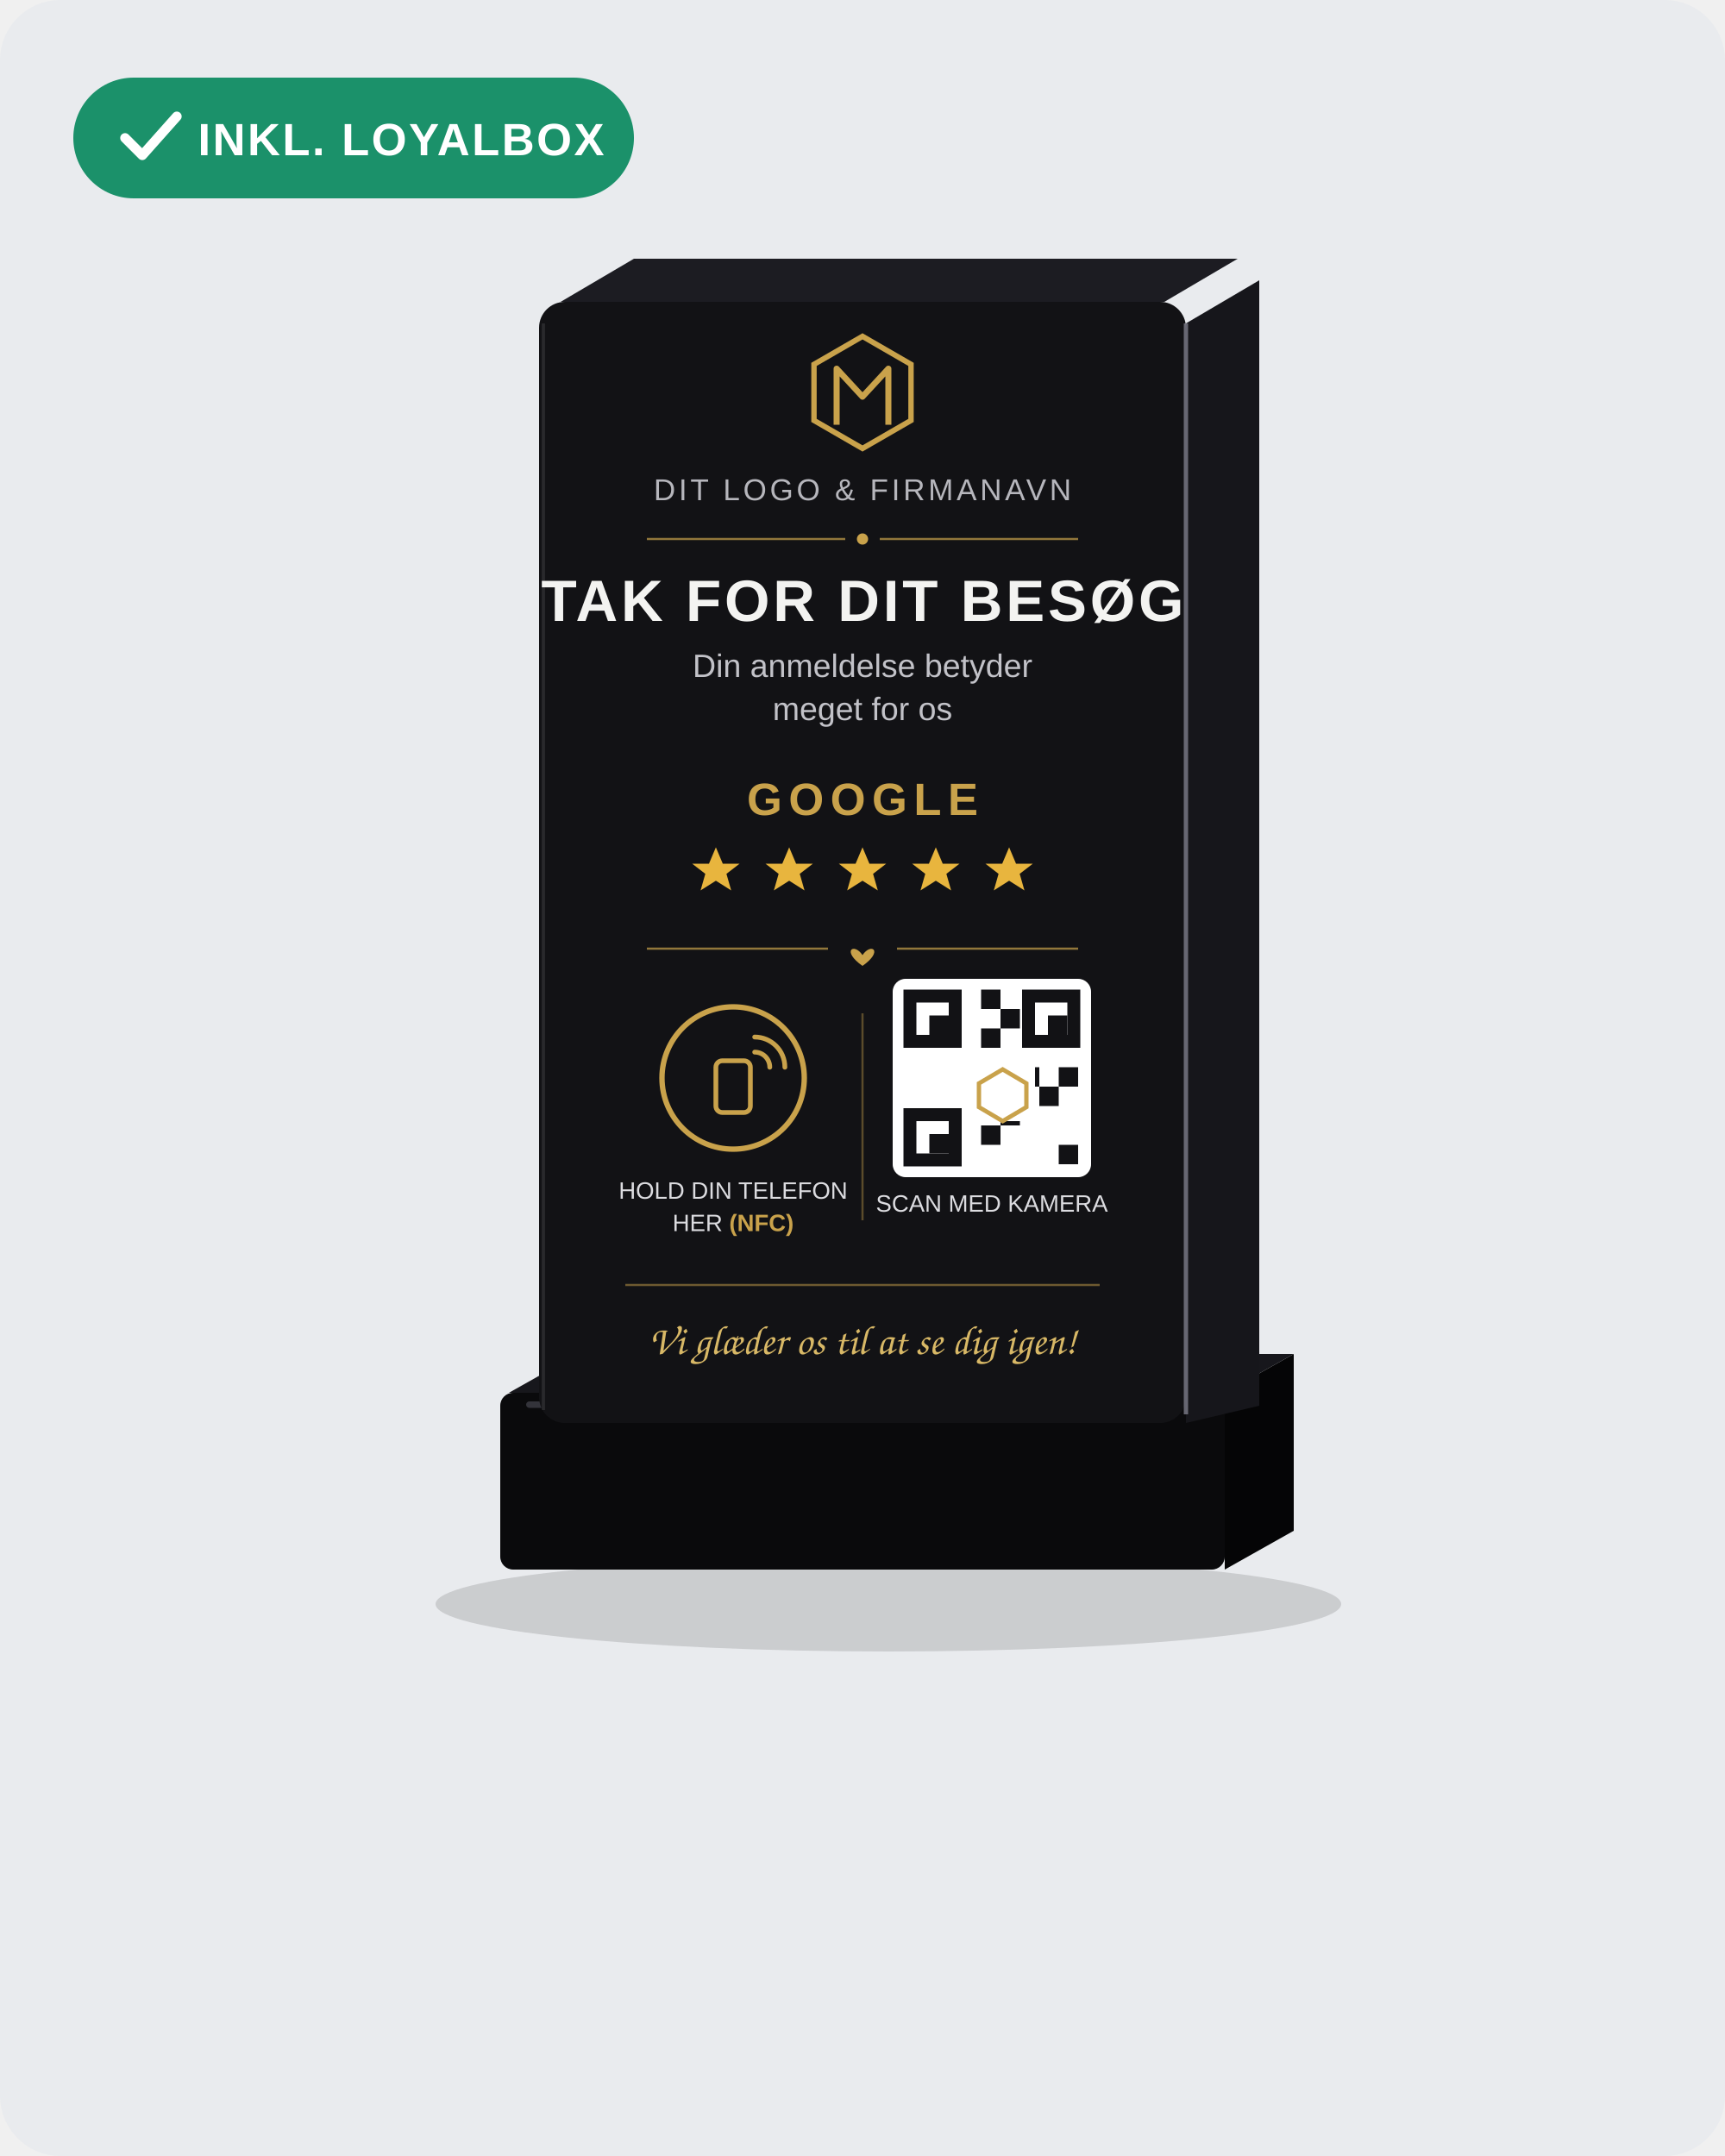
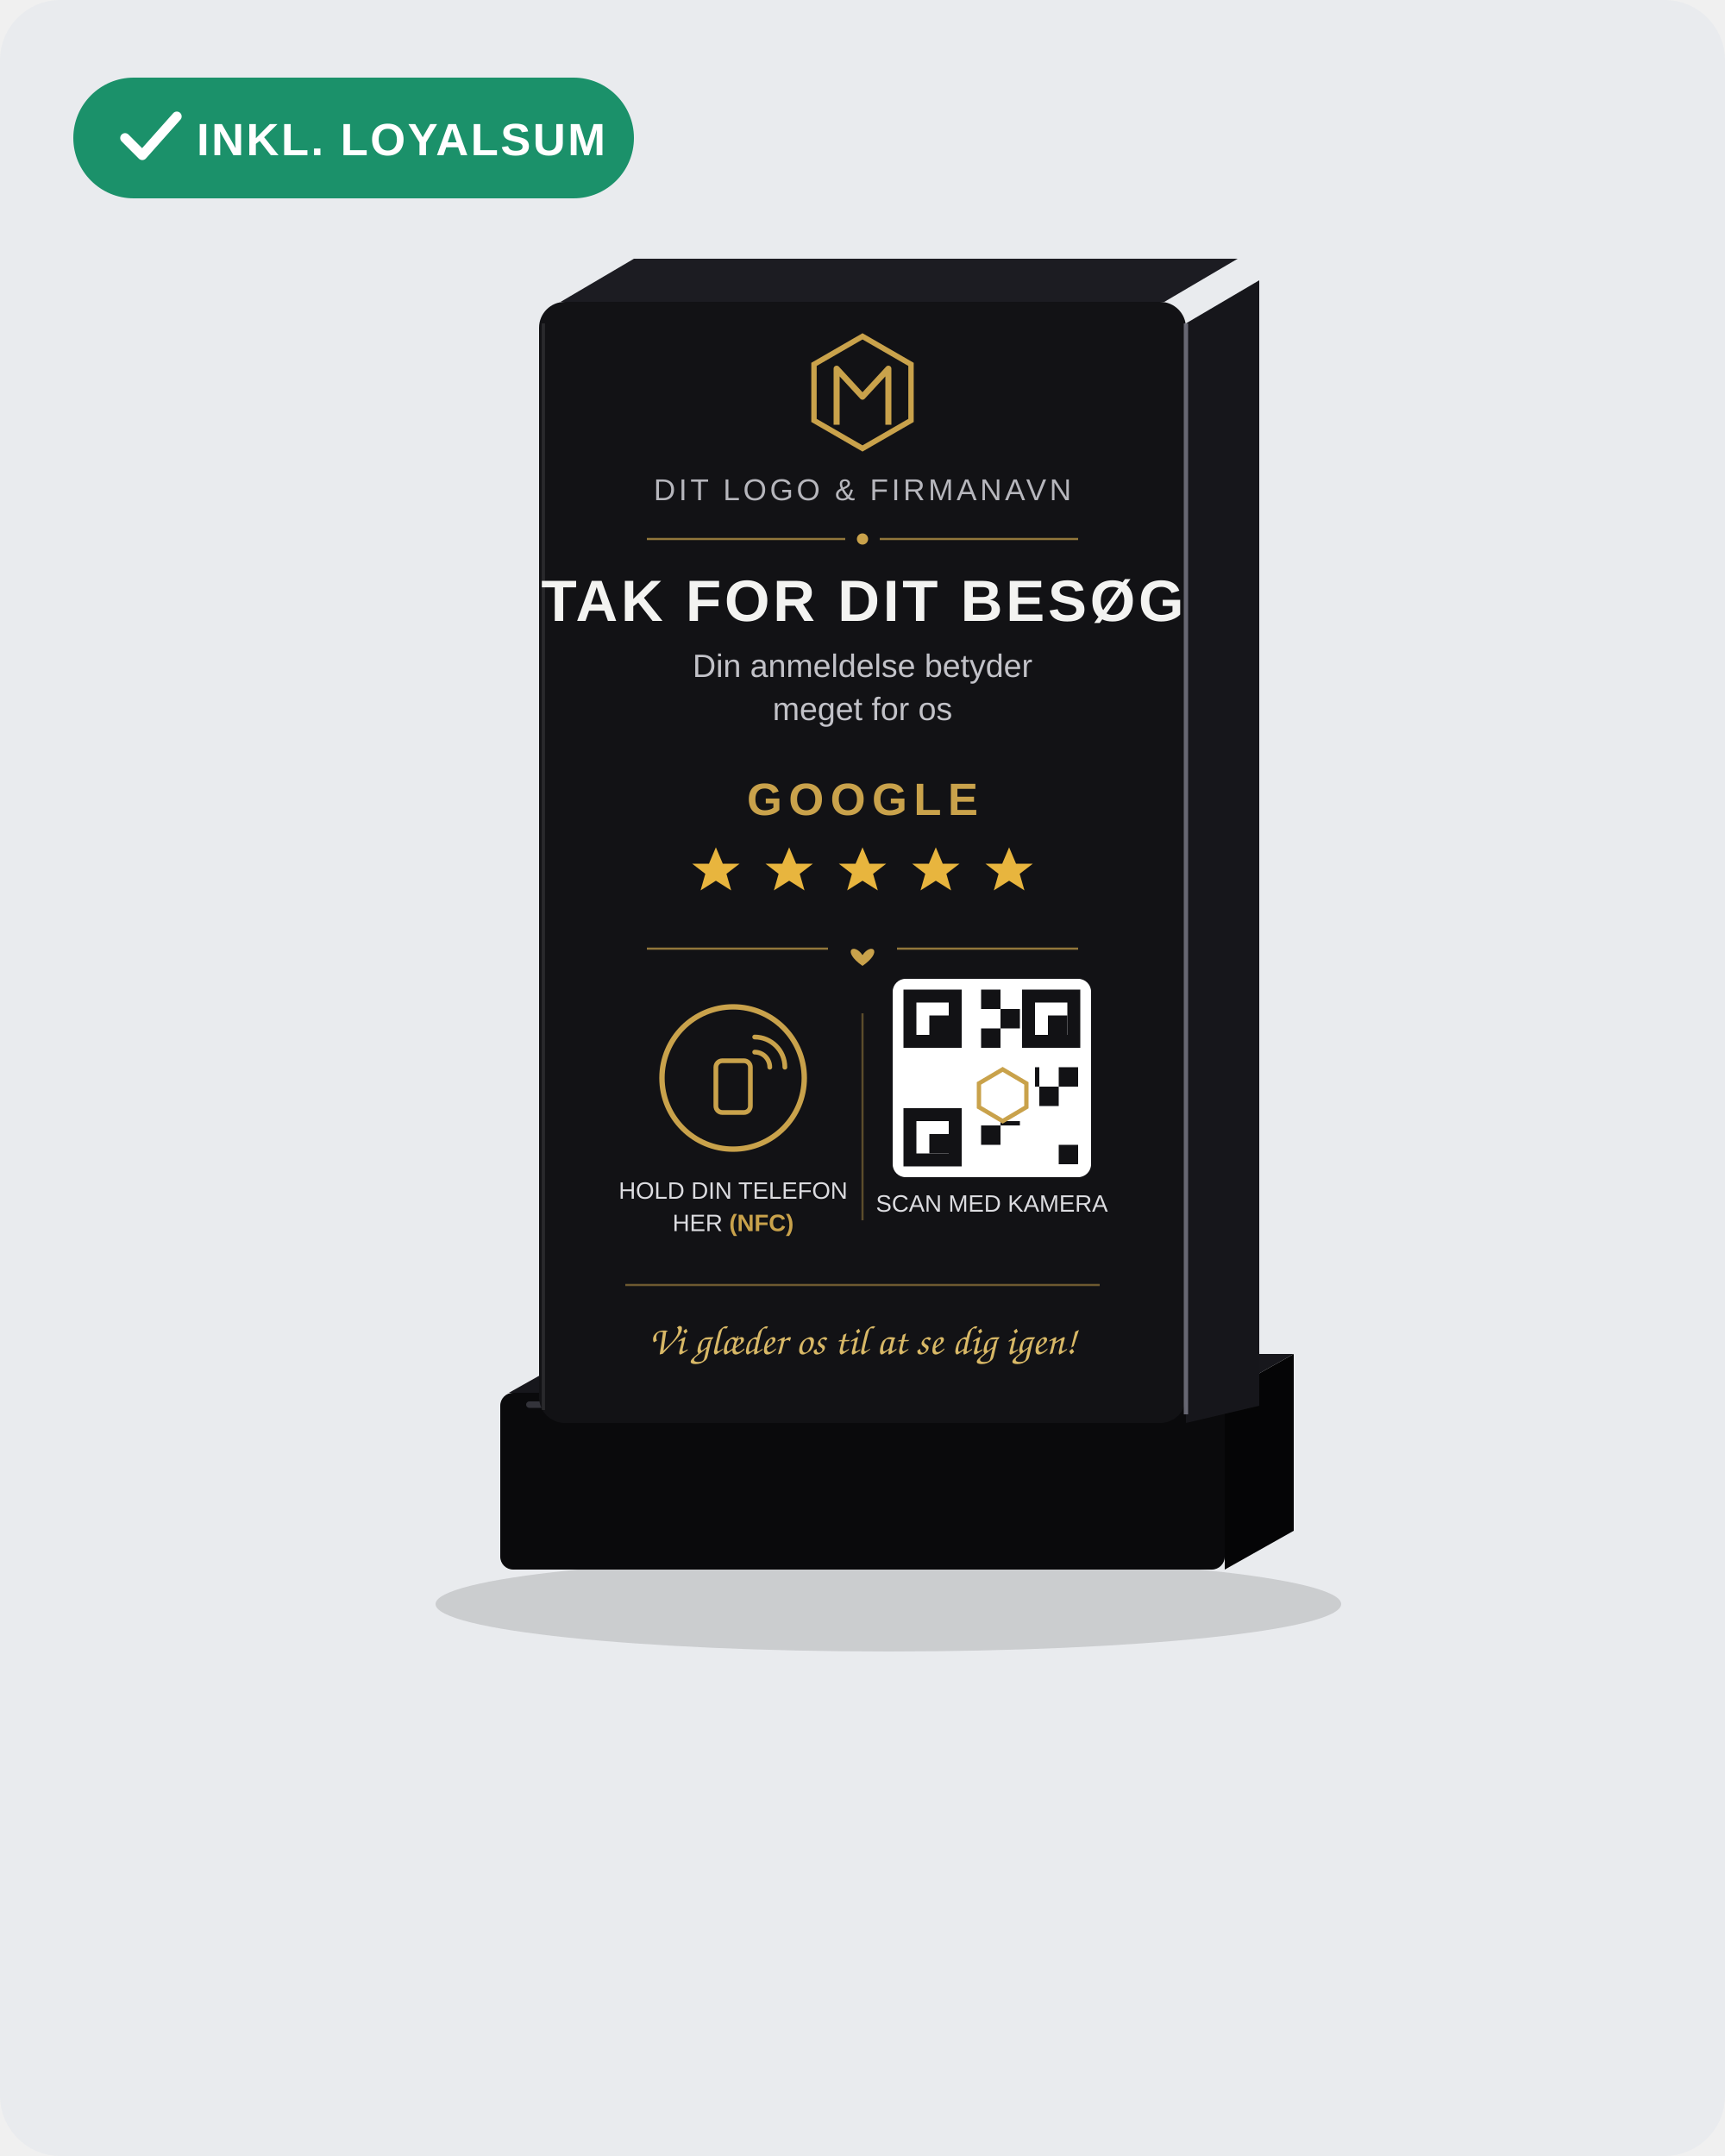
<svg xmlns="http://www.w3.org/2000/svg" viewBox="0 0 800 1000" role="img">
  <rect x="0" y="0" width="800" height="1000" rx="28" fill="#e9ebee" />
  <ellipse cx="412" cy="744" rx="210" ry="22" fill="#000000" opacity="0.13" />
  <polygon points="236,646 268,628 600,628 568,646" fill="#17171c" />
  <polygon points="568,646 600,628 600,710 568,728" fill="#050506" />
  <rect x="232" y="646" width="336" height="82" rx="6" fill="#0a0a0c" />
  <rect x="244" y="650" width="300" height="3" rx="1.5" fill="#33333a" />
  <polygon points="260,140 294,120 574,120 540,140" fill="#1c1c22" />
  <polygon points="550,150 584,130 584,652 550,660" fill="#16161b" />
  <rect x="250" y="140" width="300" height="520" rx="12" fill="#121215" />
  <line x1="550" y1="150" x2="550" y2="656" stroke="#7c7c8a" stroke-width="2" opacity="0.8" />
  <line x1="252" y1="150" x2="252" y2="654" stroke="#ffffff" stroke-width="1.5" opacity="0.10" />
  <polygon points="400,156 377.5,169 377.5,195 400,208 422.5,195 422.5,169" fill="none" stroke="#c9a24b" stroke-width="2.5" />
  <path d="M388,197 L388,171 L400,184 L412,171 L412,197" fill="none" stroke="#c9a24b" stroke-width="2.8" stroke-linejoin="round" />
  <text x="400" y="232" text-anchor="middle" font-family="Arial, sans-serif" font-size="14" fill="#b6b6bc" letter-spacing="1.5">DIT LOGO &amp; FIRMANAVN</text>
  <line x1="300" y1="250" x2="392" y2="250" stroke="#c9a24b" stroke-width="1" opacity="0.7" />
  <line x1="408" y1="250" x2="500" y2="250" stroke="#c9a24b" stroke-width="1" opacity="0.7" />
  <circle cx="400" cy="250" r="2.6" fill="#c9a24b" />
  <text x="400" y="288" text-anchor="middle" font-family="Arial, sans-serif" font-size="27" font-weight="700" fill="#f3f3f1" letter-spacing="1.5">TAK FOR DIT BESØG</text>
  <text x="400" y="314" text-anchor="middle" font-family="Arial, sans-serif" font-size="15" fill="#c2c2c8">Din anmeldelse betyder</text>
  <text x="400" y="334" text-anchor="middle" font-family="Arial, sans-serif" font-size="15" fill="#c2c2c8">meget for os</text>
  <text x="400" y="378" text-anchor="middle" font-family="Arial, sans-serif" font-size="21" font-weight="700" fill="#c9a24b" letter-spacing="3">GOOGLE</text>
  <path transform="translate(332,404) scale(1)" d="M0,-11 L3.2,-3.4 11,-3.4 4.9,1.3 7.1,9 0,4.5 -7.1,9 -4.9,1.3 -11,-3.4 -3.2,-3.4 Z" fill="#e8b53e" />
  <path transform="translate(366,404) scale(1)" d="M0,-11 L3.2,-3.4 11,-3.4 4.9,1.3 7.1,9 0,4.5 -7.1,9 -4.9,1.3 -11,-3.4 -3.2,-3.4 Z" fill="#e8b53e" />
  <path transform="translate(400,404) scale(1)" d="M0,-11 L3.2,-3.4 11,-3.4 4.9,1.3 7.1,9 0,4.5 -7.1,9 -4.9,1.3 -11,-3.4 -3.2,-3.4 Z" fill="#e8b53e" />
  <path transform="translate(434,404) scale(1)" d="M0,-11 L3.2,-3.4 11,-3.4 4.9,1.3 7.1,9 0,4.5 -7.1,9 -4.9,1.3 -11,-3.4 -3.2,-3.4 Z" fill="#e8b53e" />
  <path transform="translate(468,404) scale(1)" d="M0,-11 L3.2,-3.4 11,-3.4 4.9,1.3 7.1,9 0,4.5 -7.1,9 -4.9,1.3 -11,-3.4 -3.2,-3.4 Z" fill="#e8b53e" />
  <line x1="300" y1="440" x2="384" y2="440" stroke="#c9a24b" stroke-width="1" opacity="0.7" />
  <line x1="416" y1="440" x2="500" y2="440" stroke="#c9a24b" stroke-width="1" opacity="0.7" />
  <path transform="translate(400,440)" d="M0,3 C-4,-3 -10,1 0,8 C10,1 4,-3 0,3 Z" fill="#c9a24b" />
  <line x1="400" y1="470" x2="400" y2="566" stroke="#c9a24b" stroke-width="1" opacity="0.4" />
  <circle cx="340" cy="500" r="33" fill="none" stroke="#c9a24b" stroke-width="2.5" />
  <rect x="332" y="492" width="16" height="24" rx="3" fill="none" stroke="#c9a24b" stroke-width="2.2" />
  <g fill="none" stroke="#c9a24b" stroke-width="2.2" stroke-linecap="round">
    <path d="M350,488 a7,7 0 0 1 7,7" />
    <path d="M350,481 a14,14 0 0 1 14,14" />
  </g>
  <text x="340" y="556" text-anchor="middle" font-family="Arial, sans-serif" font-size="11" fill="#dcdce0">HOLD DIN TELEFON</text>
  <text x="340" y="571" text-anchor="middle" font-family="Arial, sans-serif" font-size="11" fill="#dcdce0">HER <tspan fill="#c9a24b" font-weight="700">(NFC)</tspan>
  </text>
  <rect x="414" y="454" width="92" height="92" rx="6" fill="#ffffff" />
  <g fill="#121215">
    <rect x="419" y="459" width="27" height="27" />
    <rect x="425" y="465" width="15" height="15" fill="#ffffff" />
    <rect x="431" y="471" width="9" height="9" fill="#121215" />
    <rect x="474" y="459" width="27" height="27" />
    <rect x="480" y="465" width="15" height="15" fill="#ffffff" />
    <rect x="486" y="471" width="9" height="9" fill="#121215" />
    <rect x="419" y="514" width="27" height="27" />
    <rect x="425" y="520" width="15" height="15" fill="#ffffff" />
    <rect x="431" y="526" width="9" height="9" fill="#121215" />
    <rect x="455" y="459" width="9" height="9" />
    <rect x="464" y="468" width="9" height="9" />
    <rect x="455" y="477" width="9" height="9" />
    <rect x="491" y="495" width="9" height="9" />
    <rect x="482" y="504" width="9" height="9" />
    <rect x="464" y="513" width="9" height="9" />
    <rect x="455" y="522" width="9" height="9" />
    <rect x="491" y="531" width="9" height="9" />
    <rect x="473" y="495" width="9" height="9" />
  </g>
  <rect x="450" y="490" width="30" height="30" rx="3" fill="#ffffff" />
  <polygon points="465,496 454,502.5 454,513.5 465,520 476,513.5 476,502.5" fill="none" stroke="#c9a24b" stroke-width="2" />
  <text x="460" y="562" text-anchor="middle" font-family="Arial, sans-serif" font-size="11" fill="#dcdce0">SCAN MED KAMERA</text>
  <line x1="290" y1="596" x2="510" y2="596" stroke="#c9a24b" stroke-width="1" opacity="0.5" />
  <text x="400" y="628" text-anchor="middle" font-family="'Segoe Script','Brush Script MT',cursive" font-style="italic" font-size="19" fill="#d8b866">Vi glæder os til at se dig igen!</text>
  <g>
    <rect x="34" y="36" width="260" height="56" rx="28" fill="#1b916a" />
    <path d="M58,64 l8,8 l16,-18" fill="none" stroke="#ffffff" stroke-width="4.5" stroke-linecap="round" stroke-linejoin="round" />
-     <text x="186" y="72" text-anchor="middle" font-family="Arial, sans-serif" font-size="21" font-weight="700" fill="#ffffff" letter-spacing="1">INKL. LOYALBOX</text>
+     <text x="186" y="72" text-anchor="middle" font-family="Arial, sans-serif" font-size="21" font-weight="700" fill="#ffffff" letter-spacing="1">INKL. LOYALSUM</text>
  </g>
</svg>
